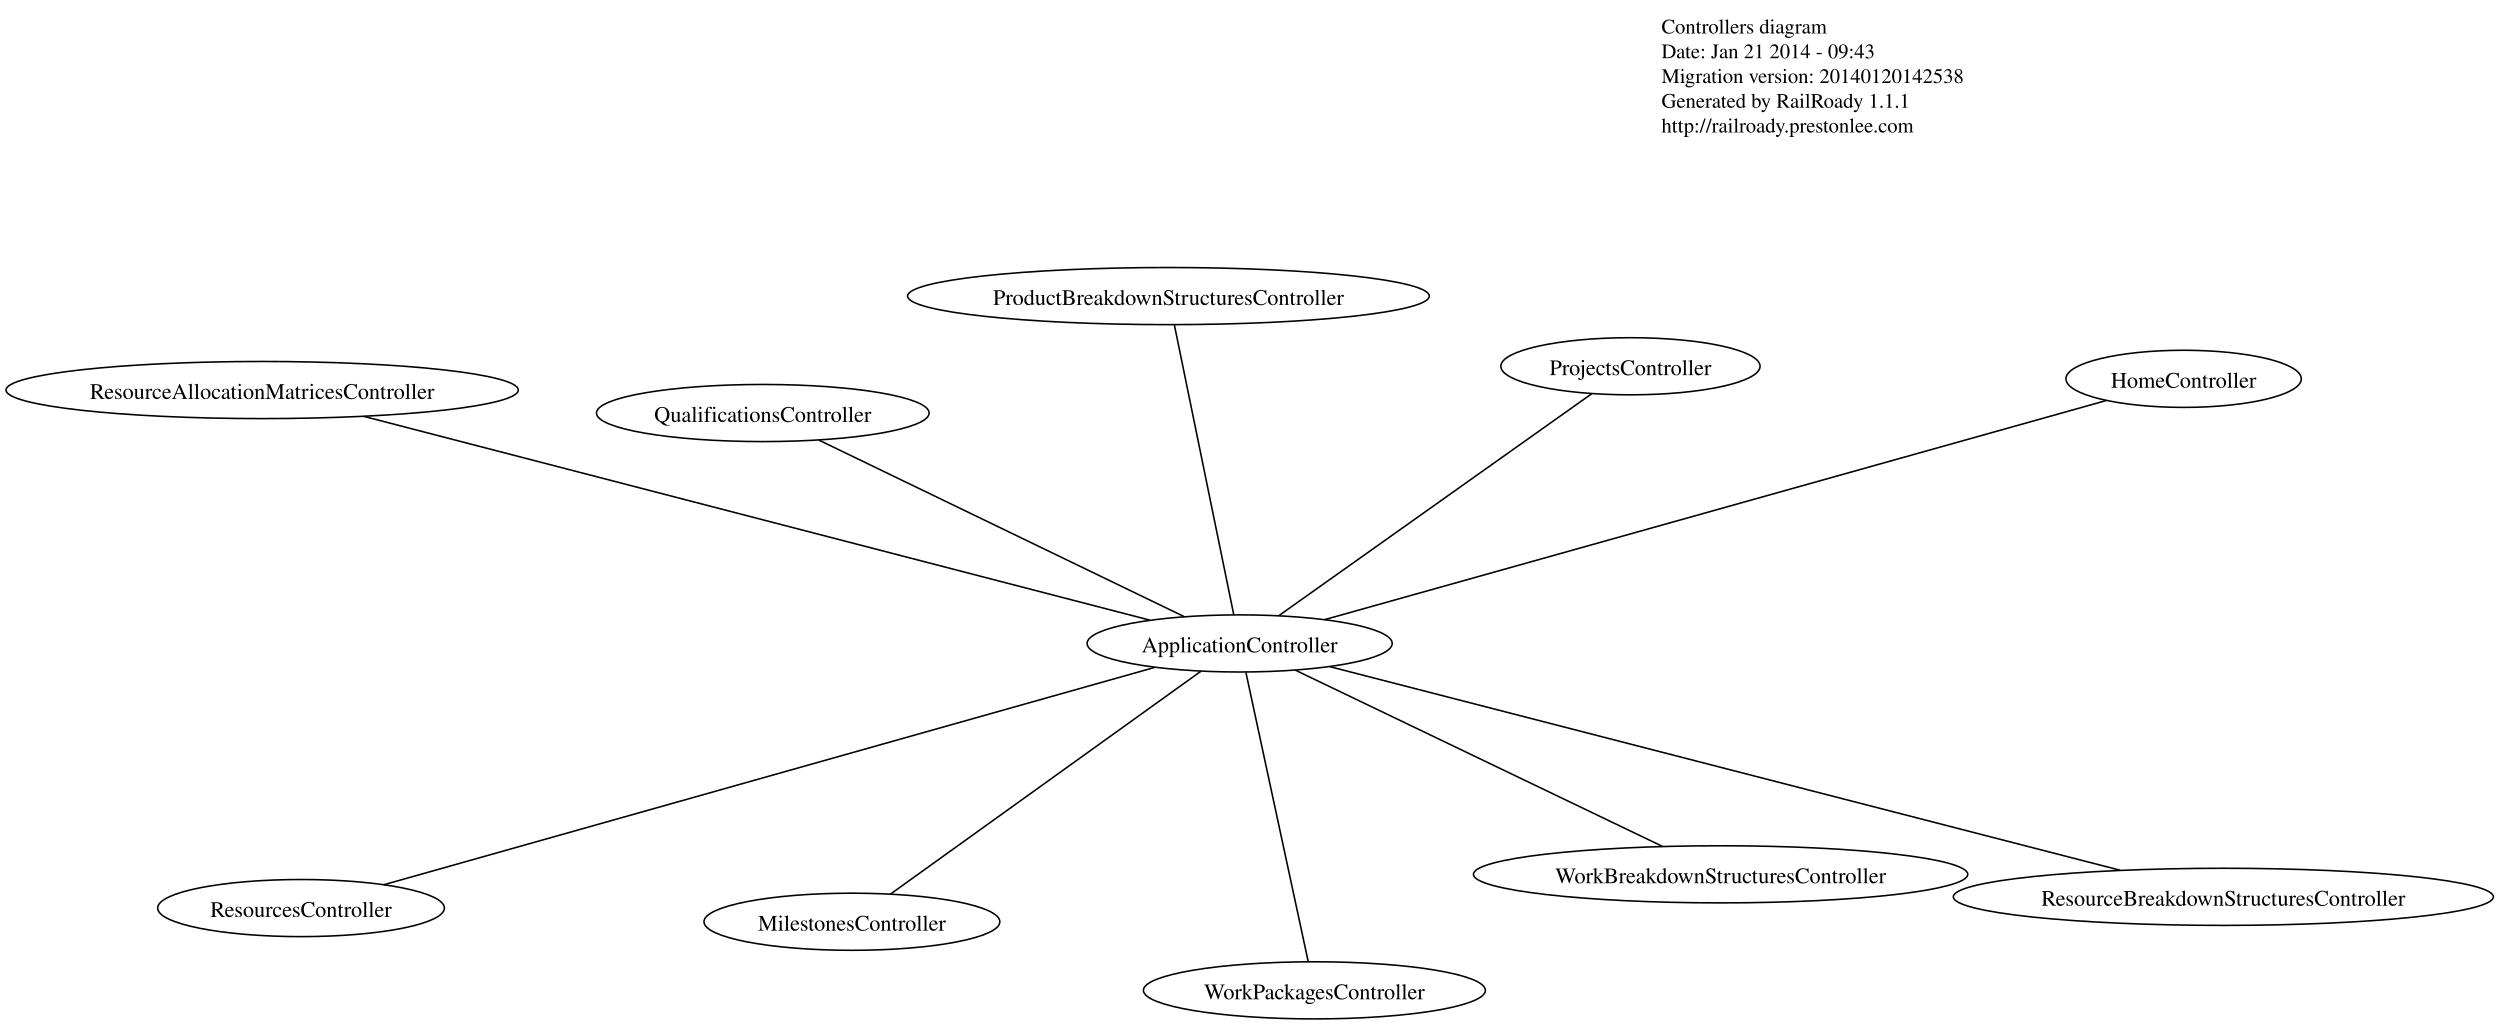
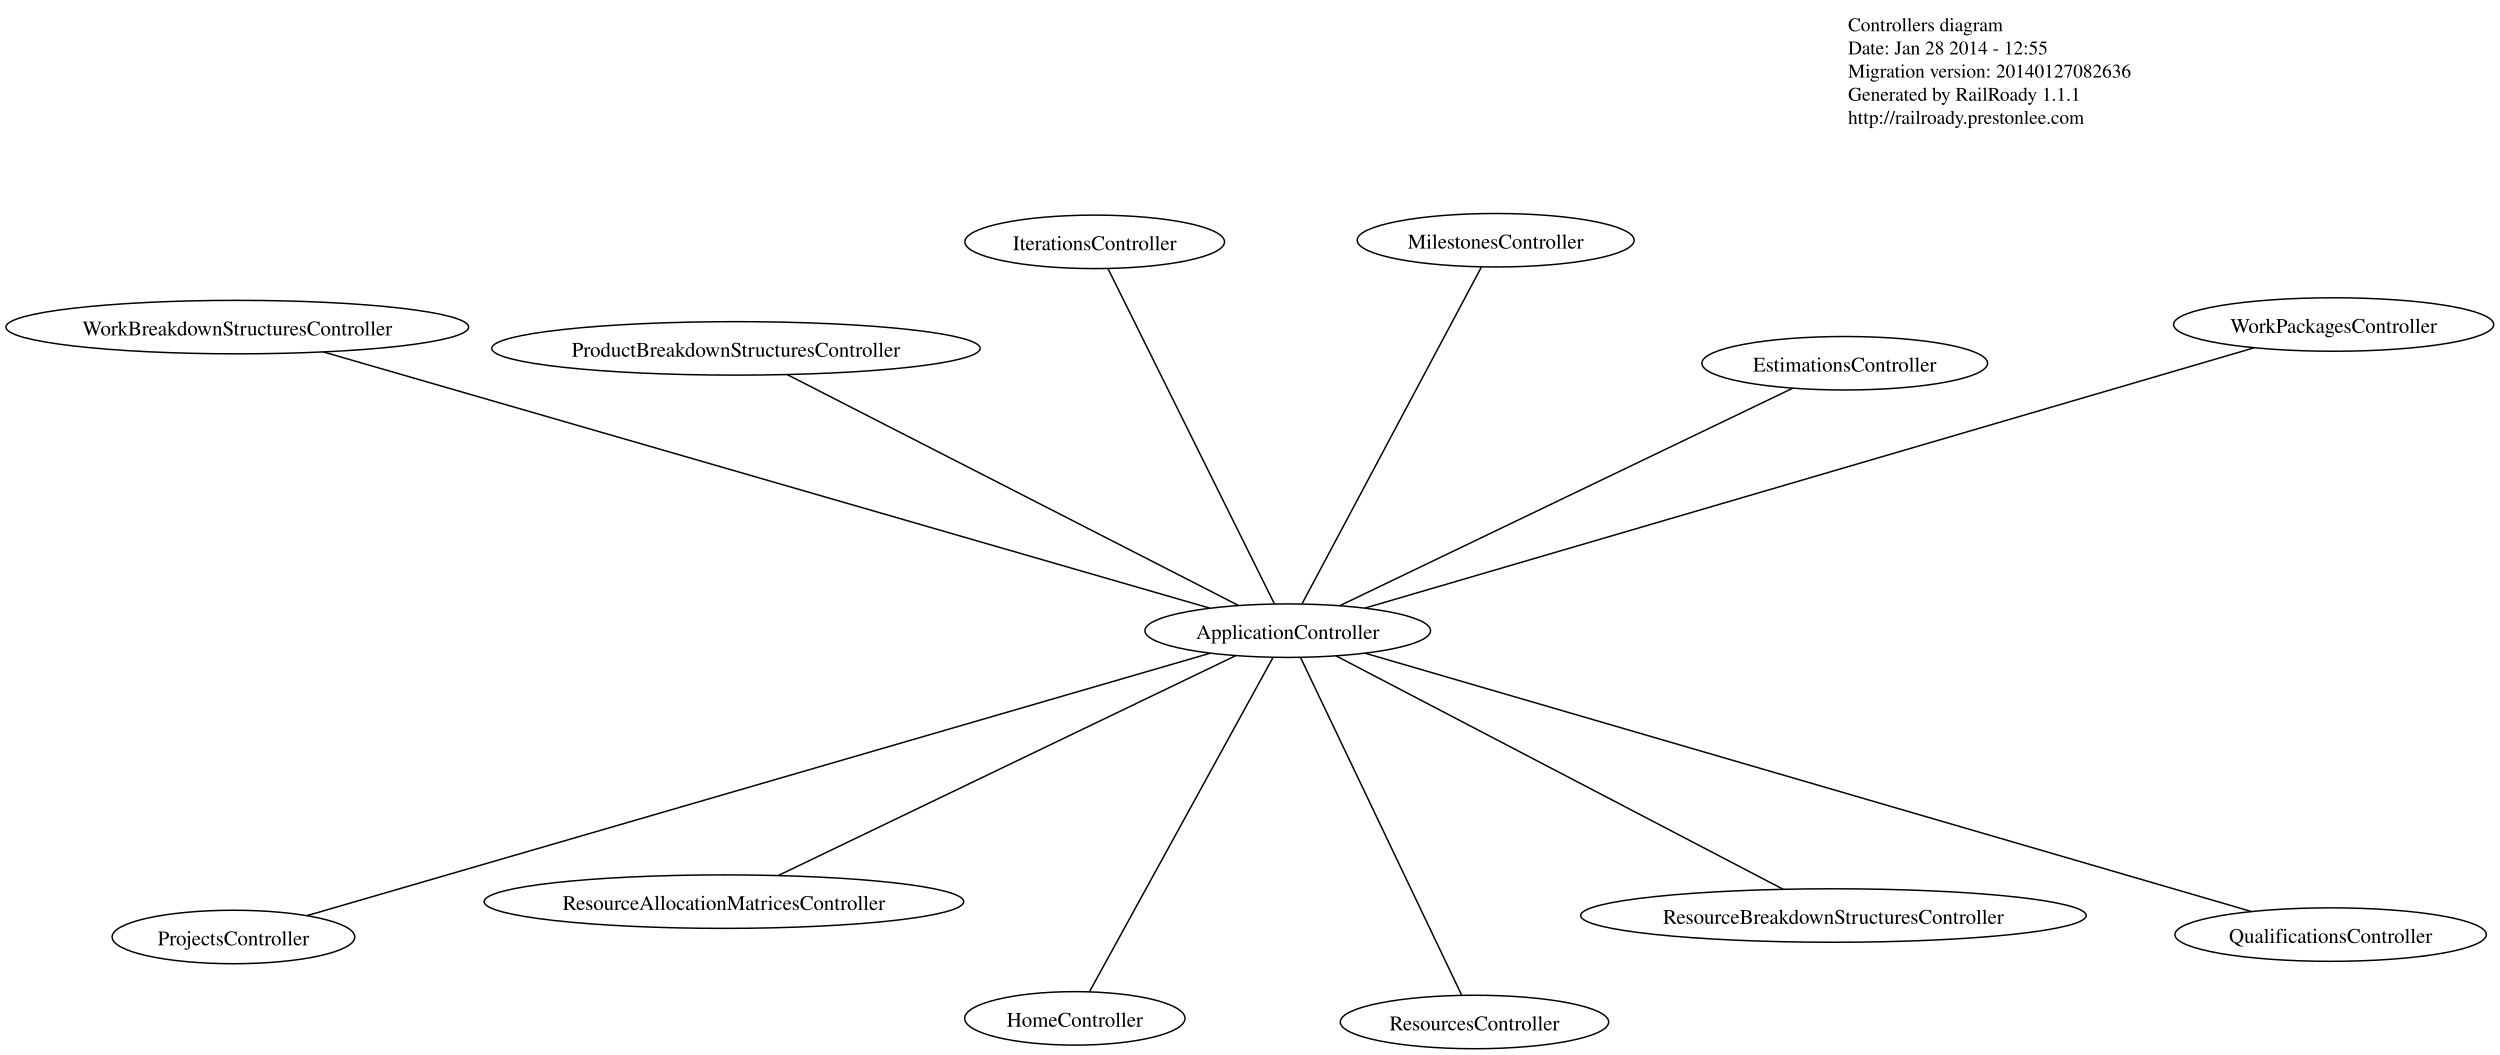
- <svg xmlns="http://www.w3.org/2000/svg" width="1575pt" height="646pt" viewBox="0.00 0.00 1575.42 646.00">
-   <g id="graph0" class="graph" transform="scale(1 1) rotate(0) translate(4 642)">
-     <polygon fill="white" stroke="white" points="-4,5 -4,-642 1572.42,-642 1572.42,5 -4,5" />
+ <svg xmlns="http://www.w3.org/2000/svg" width="1683pt" height="710pt" viewBox="0.00 0.00 1682.77 710.00">
+   <g id="graph0" class="graph" transform="scale(1 1) rotate(0) translate(4 706)">
+     <polygon fill="white" stroke="white" points="-4,5 -4,-706 1679.77,-706 1679.77,5 -4,5" />
    <g id="node1" class="node">
-       <text text-anchor="start" x="1043" y="-621" font-family="Times,serif" font-size="13.00">Controllers diagram</text>
-       <text text-anchor="start" x="1043" y="-605.4" font-family="Times,serif" font-size="13.00">Date: Jan 21 2014 - 09:43</text>
-       <text text-anchor="start" x="1043" y="-589.8" font-family="Times,serif" font-size="13.00">Migration version: 20140120142538</text>
-       <text text-anchor="start" x="1043" y="-574.2" font-family="Times,serif" font-size="13.00">Generated by RailRoady 1.1.1</text>
-       <text text-anchor="start" x="1043" y="-558.6" font-family="Times,serif" font-size="13.00">http://railroady.prestonlee.com</text>
+       <text text-anchor="start" x="1240" y="-685" font-family="Times,serif" font-size="13.00">Controllers diagram</text>
+       <text text-anchor="start" x="1240" y="-669.4" font-family="Times,serif" font-size="13.00">Date: Jan 28 2014 - 12:55</text>
+       <text text-anchor="start" x="1240" y="-653.8" font-family="Times,serif" font-size="13.00">Migration version: 20140127082636</text>
+       <text text-anchor="start" x="1240" y="-638.2" font-family="Times,serif" font-size="13.00">Generated by RailRoady 1.1.1</text>
+       <text text-anchor="start" x="1240" y="-622.6" font-family="Times,serif" font-size="13.00">http://railroady.prestonlee.com</text>
    </g>
    <g id="node2" class="node">
-       <ellipse fill="none" stroke="black" cx="777.189" cy="-236.611" rx="96.145" ry="18" />
-       <text text-anchor="middle" x="777.189" y="-231.011" font-family="Times,serif" font-size="14.00">ApplicationController</text>
+       <ellipse fill="none" stroke="black" cx="862.789" cy="-281.435" rx="96.145" ry="18" />
+       <text text-anchor="middle" x="862.789" y="-275.835" font-family="Times,serif" font-size="14.00">ApplicationController</text>
    </g>
    <g id="node3" class="node">
-       <ellipse fill="none" stroke="black" cx="1372.05" cy="-403.36" rx="74.16" ry="18" />
-       <text text-anchor="middle" x="1372.05" y="-397.76" font-family="Times,serif" font-size="14.00">HomeController</text>
+       <ellipse fill="none" stroke="black" cx="1237.75" cy="-461.466" rx="96.164" ry="18" />
+       <text text-anchor="middle" x="1237.75" y="-455.866" font-family="Times,serif" font-size="14.00">EstimationsController</text>
    </g>
    <g id="edge1" class="edge">
-       <path fill="none" stroke="black" d="M830.765,-251.629C945.428,-283.771 1213.11,-358.808 1323.32,-389.7" />
+       <path fill="none" stroke="black" d="M897.728,-298.21C969.177,-332.515 1131.27,-410.343 1202.76,-444.667" />
    </g>
    <g id="node4" class="node">
-       <ellipse fill="none" stroke="black" cx="532.851" cy="-61.228" rx="93.222" ry="18" />
-       <text text-anchor="middle" x="532.851" y="-55.628" font-family="Times,serif" font-size="14.00">MilestonesController</text>
+       <ellipse fill="none" stroke="black" cx="719.472" cy="-20.427" rx="74.16" ry="18" />
+       <text text-anchor="middle" x="719.472" y="-14.826" font-family="Times,serif" font-size="14.00">HomeController</text>
    </g>
    <g id="edge2" class="edge">
-       <path fill="none" stroke="black" d="M752.868,-219.153C706.033,-185.536 603.831,-112.176 557.074,-78.615" />
+       <path fill="none" stroke="black" d="M852.938,-263.494C826.757,-215.812 755.652,-86.318 729.392,-38.492" />
    </g>
    <g id="node5" class="node">
-       <ellipse fill="none" stroke="black" cx="732.323" cy="-455.509" rx="164.388" ry="18" />
-       <text text-anchor="middle" x="732.323" y="-449.909" font-family="Times,serif" font-size="14.00">ProductBreakdownStructuresController</text>
+       <ellipse fill="none" stroke="black" cx="732.831" cy="-543.185" rx="87.397" ry="18" />
+       <text text-anchor="middle" x="732.831" y="-537.585" font-family="Times,serif" font-size="14.00">IterationsController</text>
    </g>
    <g id="edge3" class="edge">
-       <path fill="none" stroke="black" d="M773.441,-254.897C764.975,-296.204 744.456,-396.318 736.029,-437.429" />
+       <path fill="none" stroke="black" d="M853.857,-299.426C830.115,-347.243 765.639,-477.106 741.826,-525.068" />
    </g>
    <g id="node6" class="node">
-       <ellipse fill="none" stroke="black" cx="1023.46" cy="-411.284" rx="81.683" ry="18" />
-       <text text-anchor="middle" x="1023.46" y="-405.684" font-family="Times,serif" font-size="14.00">ProjectsController</text>
+       <ellipse fill="none" stroke="black" cx="1002.77" cy="-544.274" rx="93.222" ry="18" />
+       <text text-anchor="middle" x="1002.77" y="-538.674" font-family="Times,serif" font-size="14.00">MilestonesController</text>
    </g>
    <g id="edge4" class="edge">
-       <path fill="none" stroke="black" d="M802.158,-254.32C849.603,-287.973 952.226,-360.761 999.151,-394.045" />
+       <path fill="none" stroke="black" d="M872.411,-299.501C897.984,-347.517 967.435,-477.92 993.085,-526.081" />
    </g>
    <g id="node7" class="node">
-       <ellipse fill="none" stroke="black" cx="476.685" cy="-381.813" rx="104.818" ry="18" />
-       <text text-anchor="middle" x="476.685" y="-376.213" font-family="Times,serif" font-size="14.00">QualificationsController</text>
+       <ellipse fill="none" stroke="black" cx="491.334" cy="-471.463" rx="164.388" ry="18" />
+       <text text-anchor="middle" x="491.334" y="-465.863" font-family="Times,serif" font-size="14.00">ProductBreakdownStructuresController</text>
    </g>
    <g id="edge5" class="edge">
-       <path fill="none" stroke="black" d="M742.424,-253.409C684.797,-281.254 570.098,-336.677 512.067,-364.717" />
+       <path fill="none" stroke="black" d="M829.498,-298.466C759.337,-334.359 596.905,-417.456 525.76,-453.852" />
    </g>
    <g id="node8" class="node">
-       <ellipse fill="none" stroke="black" cx="161.21" cy="-396.299" rx="161.419" ry="18" />
-       <text text-anchor="middle" x="161.21" y="-390.699" font-family="Times,serif" font-size="14.00">ResourceAllocationMatricesController</text>
+       <ellipse fill="none" stroke="black" cx="153.044" cy="-75.221" rx="81.683" ry="18" />
+       <text text-anchor="middle" x="153.044" y="-69.621" font-family="Times,serif" font-size="14.00">ProjectsController</text>
    </g>
    <g id="edge6" class="edge">
-       <path fill="none" stroke="black" d="M720.618,-251.276C605.816,-281.038 346.16,-348.352 225.314,-379.681" />
+       <path fill="none" stroke="black" d="M810.6,-266.271C678.386,-227.857 331.619,-127.105 202.46,-89.579" />
    </g>
    <g id="node9" class="node">
-       <ellipse fill="none" stroke="black" cx="1397.09" cy="-76.929" rx="170.167" ry="18" />
-       <text text-anchor="middle" x="1397.09" y="-71.329" font-family="Times,serif" font-size="14.00">ResourceBreakdownStructuresController</text>
+       <ellipse fill="none" stroke="black" cx="1564.85" cy="-76.835" rx="104.818" ry="18" />
+       <text text-anchor="middle" x="1564.85" y="-71.234" font-family="Times,serif" font-size="14.00">QualificationsController</text>
    </g>
    <g id="edge7" class="edge">
-       <path fill="none" stroke="black" d="M833.845,-222.017C949.066,-192.337 1210.09,-125.1 1332.03,-93.687" />
+       <path fill="none" stroke="black" d="M914.985,-266.223C1044.64,-228.438 1380.33,-130.609 1511.35,-92.425" />
    </g>
    <g id="node10" class="node">
-       <ellipse fill="none" stroke="black" cx="185.692" cy="-69.853" rx="90.337" ry="18" />
-       <text text-anchor="middle" x="185.692" y="-64.253" font-family="Times,serif" font-size="14.00">ResourcesController</text>
+       <ellipse fill="none" stroke="black" cx="483.229" cy="-99.019" rx="161.419" ry="18" />
+       <text text-anchor="middle" x="483.229" y="-93.419" font-family="Times,serif" font-size="14.00">ResourceAllocationMatricesController</text>
    </g>
    <g id="edge8" class="edge">
-       <path fill="none" stroke="black" d="M723.916,-221.592C611.18,-189.808 349.676,-116.084 237.891,-84.569" />
+       <path fill="none" stroke="black" d="M827.761,-264.6C756.004,-230.114 592.915,-151.734 519.838,-116.614" />
    </g>
    <g id="node11" class="node">
-       <ellipse fill="none" stroke="black" cx="1080.28" cy="-91.115" rx="155.744" ry="18" />
-       <text text-anchor="middle" x="1080.28" y="-85.515" font-family="Times,serif" font-size="14.00">WorkBreakdownStructuresController</text>
+       <ellipse fill="none" stroke="black" cx="1230.15" cy="-89.67" rx="170.167" ry="18" />
+       <text text-anchor="middle" x="1230.15" y="-84.07" font-family="Times,serif" font-size="14.00">ResourceBreakdownStructuresController</text>
    </g>
    <g id="edge9" class="edge">
-       <path fill="none" stroke="black" d="M812.254,-219.778C870.065,-192.026 984.824,-136.937 1043.65,-108.7" />
+       <path fill="none" stroke="black" d="M895.39,-264.417C964.663,-228.255 1125.92,-144.075 1196.29,-107.342" />
    </g>
    <g id="node12" class="node">
-       <ellipse fill="none" stroke="black" cx="824.299" cy="-18" rx="107.759" ry="18" />
-       <text text-anchor="middle" x="824.299" y="-12.4" font-family="Times,serif" font-size="14.00">WorkPackagesController</text>
+       <ellipse fill="none" stroke="black" cx="988.505" cy="-18" rx="90.337" ry="18" />
+       <text text-anchor="middle" x="988.505" y="-12.4" font-family="Times,serif" font-size="14.00">ResourcesController</text>
    </g>
    <g id="edge10" class="edge">
-       <path fill="none" stroke="black" d="M781.125,-218.348C790.015,-177.095 811.56,-77.114 820.408,-36.057" />
+       <path fill="none" stroke="black" d="M871.43,-263.328C894.396,-215.202 956.768,-84.504 979.803,-36.234" />
+     </g>
+     <g id="node13" class="node">
+       <ellipse fill="none" stroke="black" cx="155.622" cy="-485.803" rx="155.744" ry="18" />
+       <text text-anchor="middle" x="155.622" y="-480.203" font-family="Times,serif" font-size="14.00">WorkBreakdownStructuresController</text>
+     </g>
+     <g id="edge11" class="edge">
+       <path fill="none" stroke="black" d="M810.215,-296.628C680.897,-334.001 348.096,-430.179 213.45,-469.091" />
+     </g>
+     <g id="node14" class="node">
+       <ellipse fill="none" stroke="black" cx="1566.89" cy="-487.535" rx="107.759" ry="18" />
+       <text text-anchor="middle" x="1566.89" y="-481.935" font-family="Times,serif" font-size="14.00">WorkPackagesController</text>
+     </g>
+     <g id="edge12" class="edge">
+       <path fill="none" stroke="black" d="M914.85,-296.673C1044.65,-334.669 1381.64,-433.308 1513.18,-471.812" />
    </g>
  </g>
</svg>
